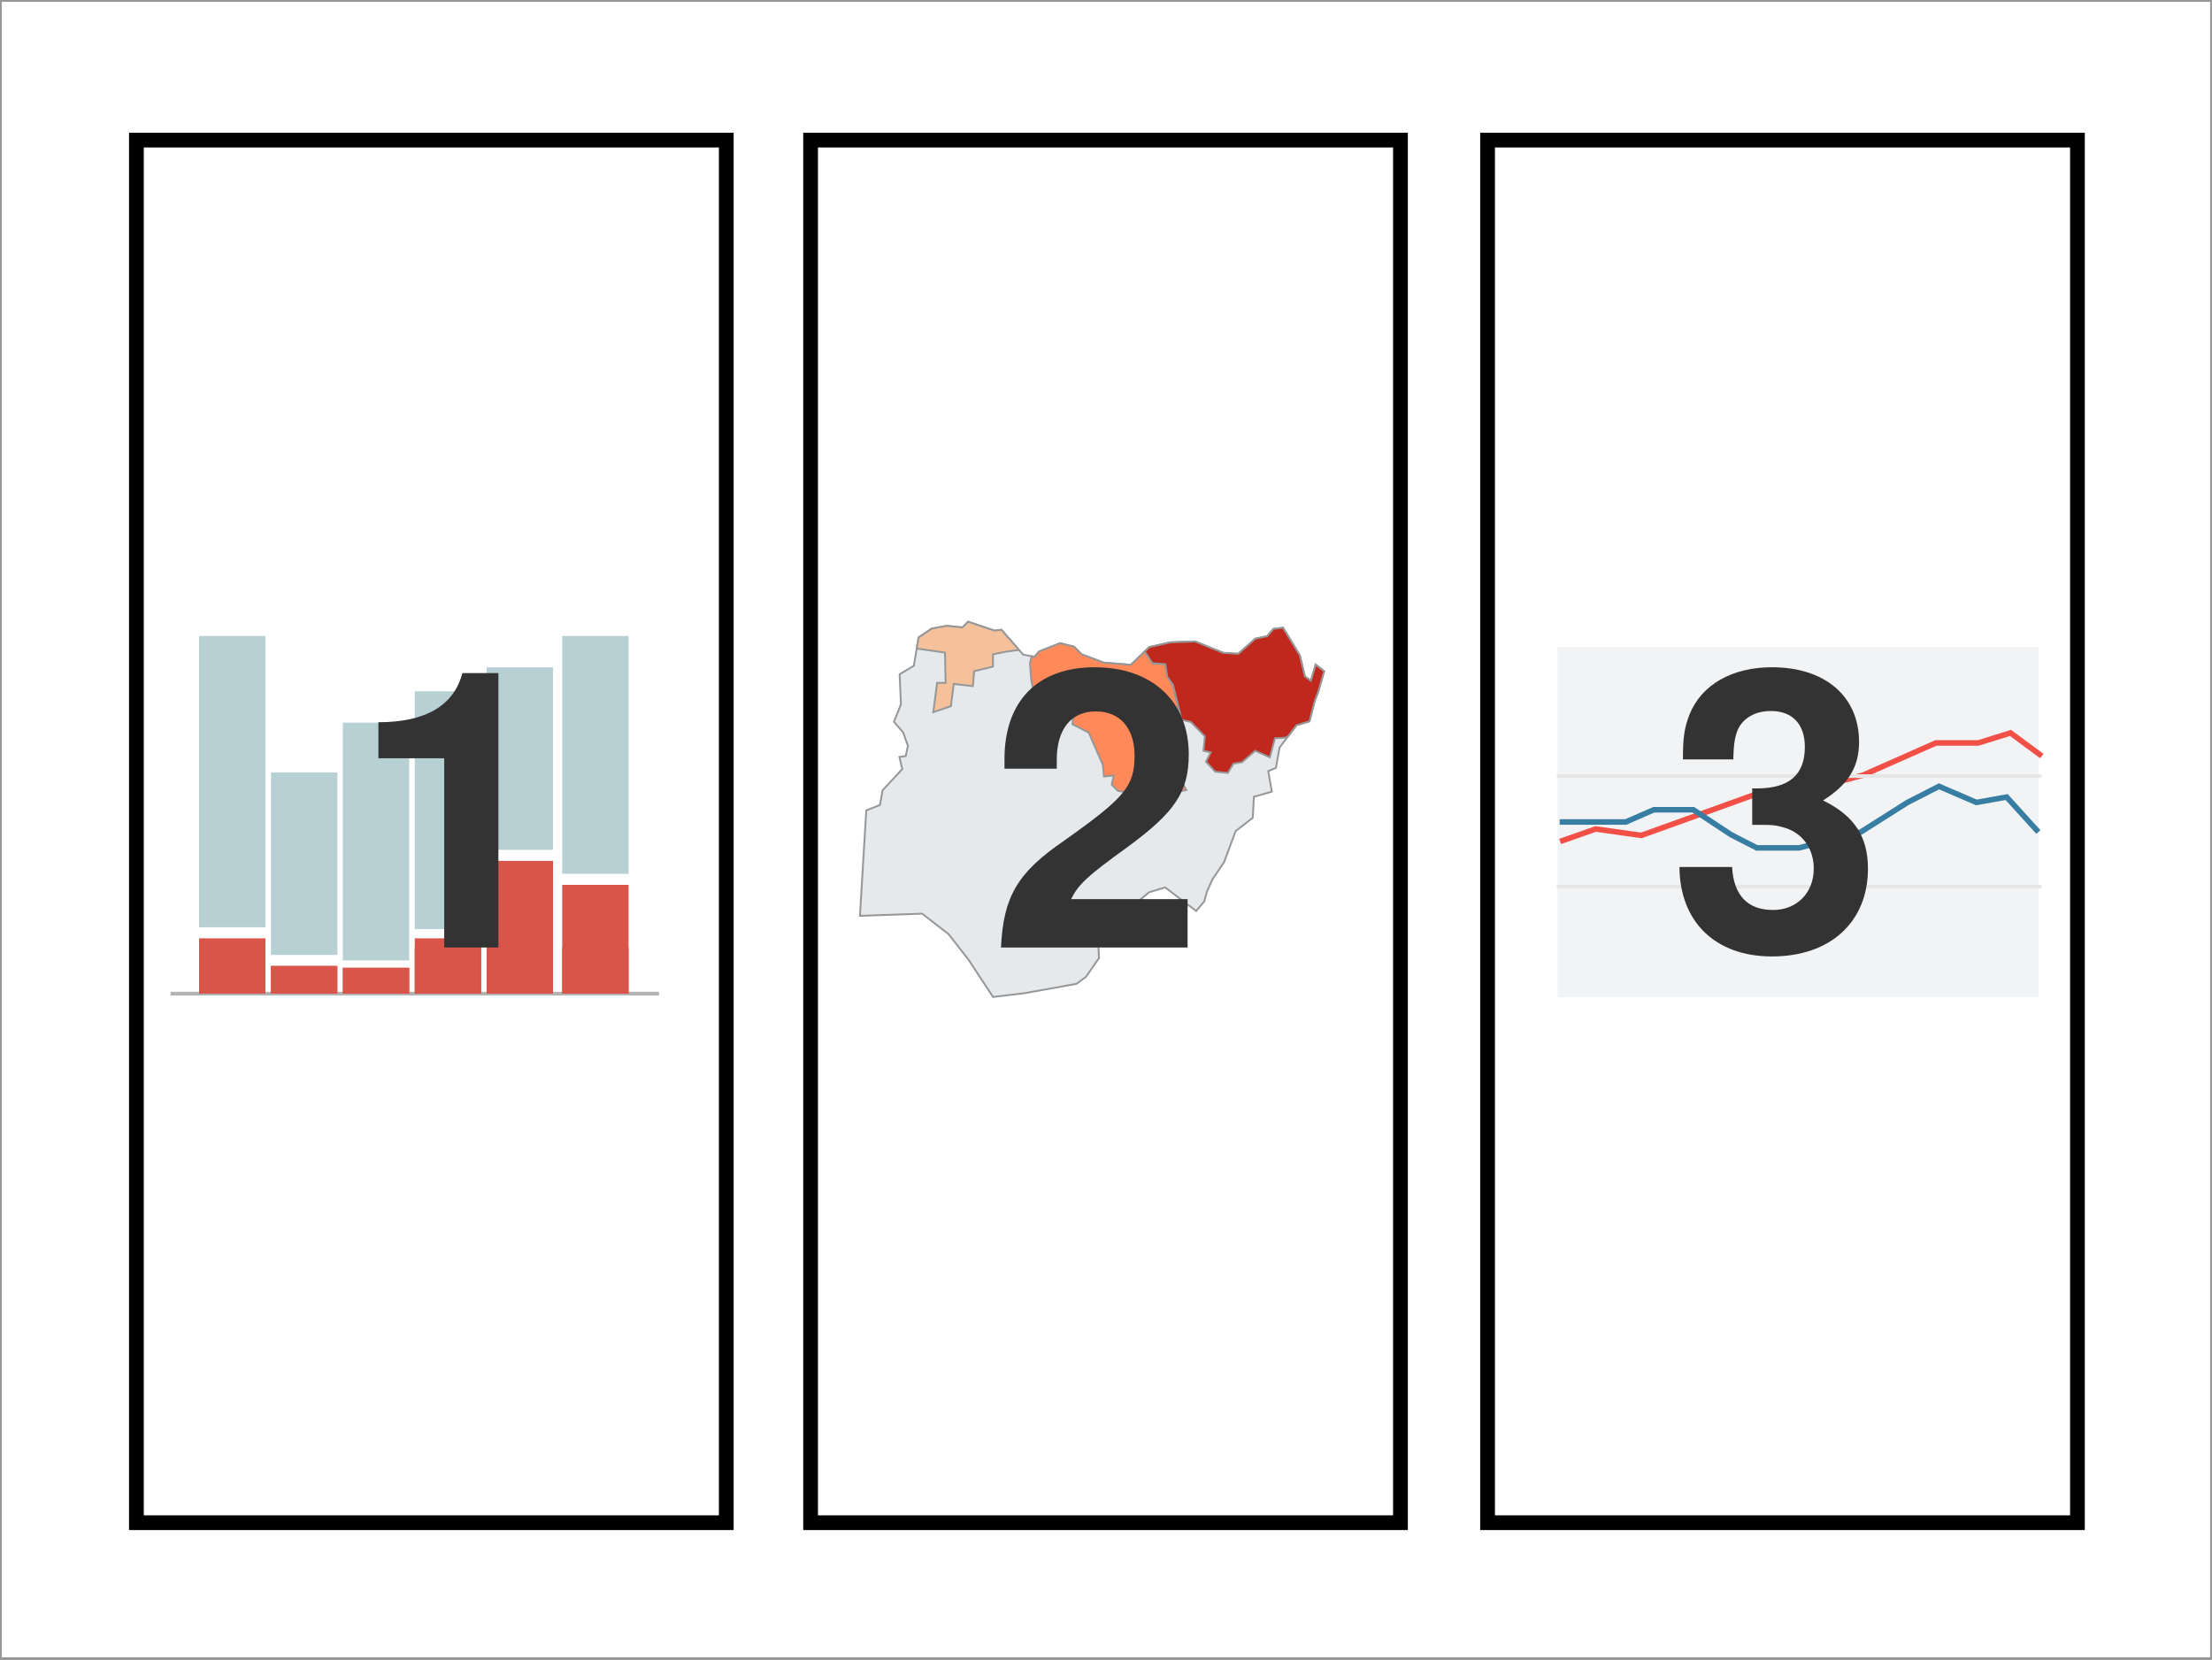
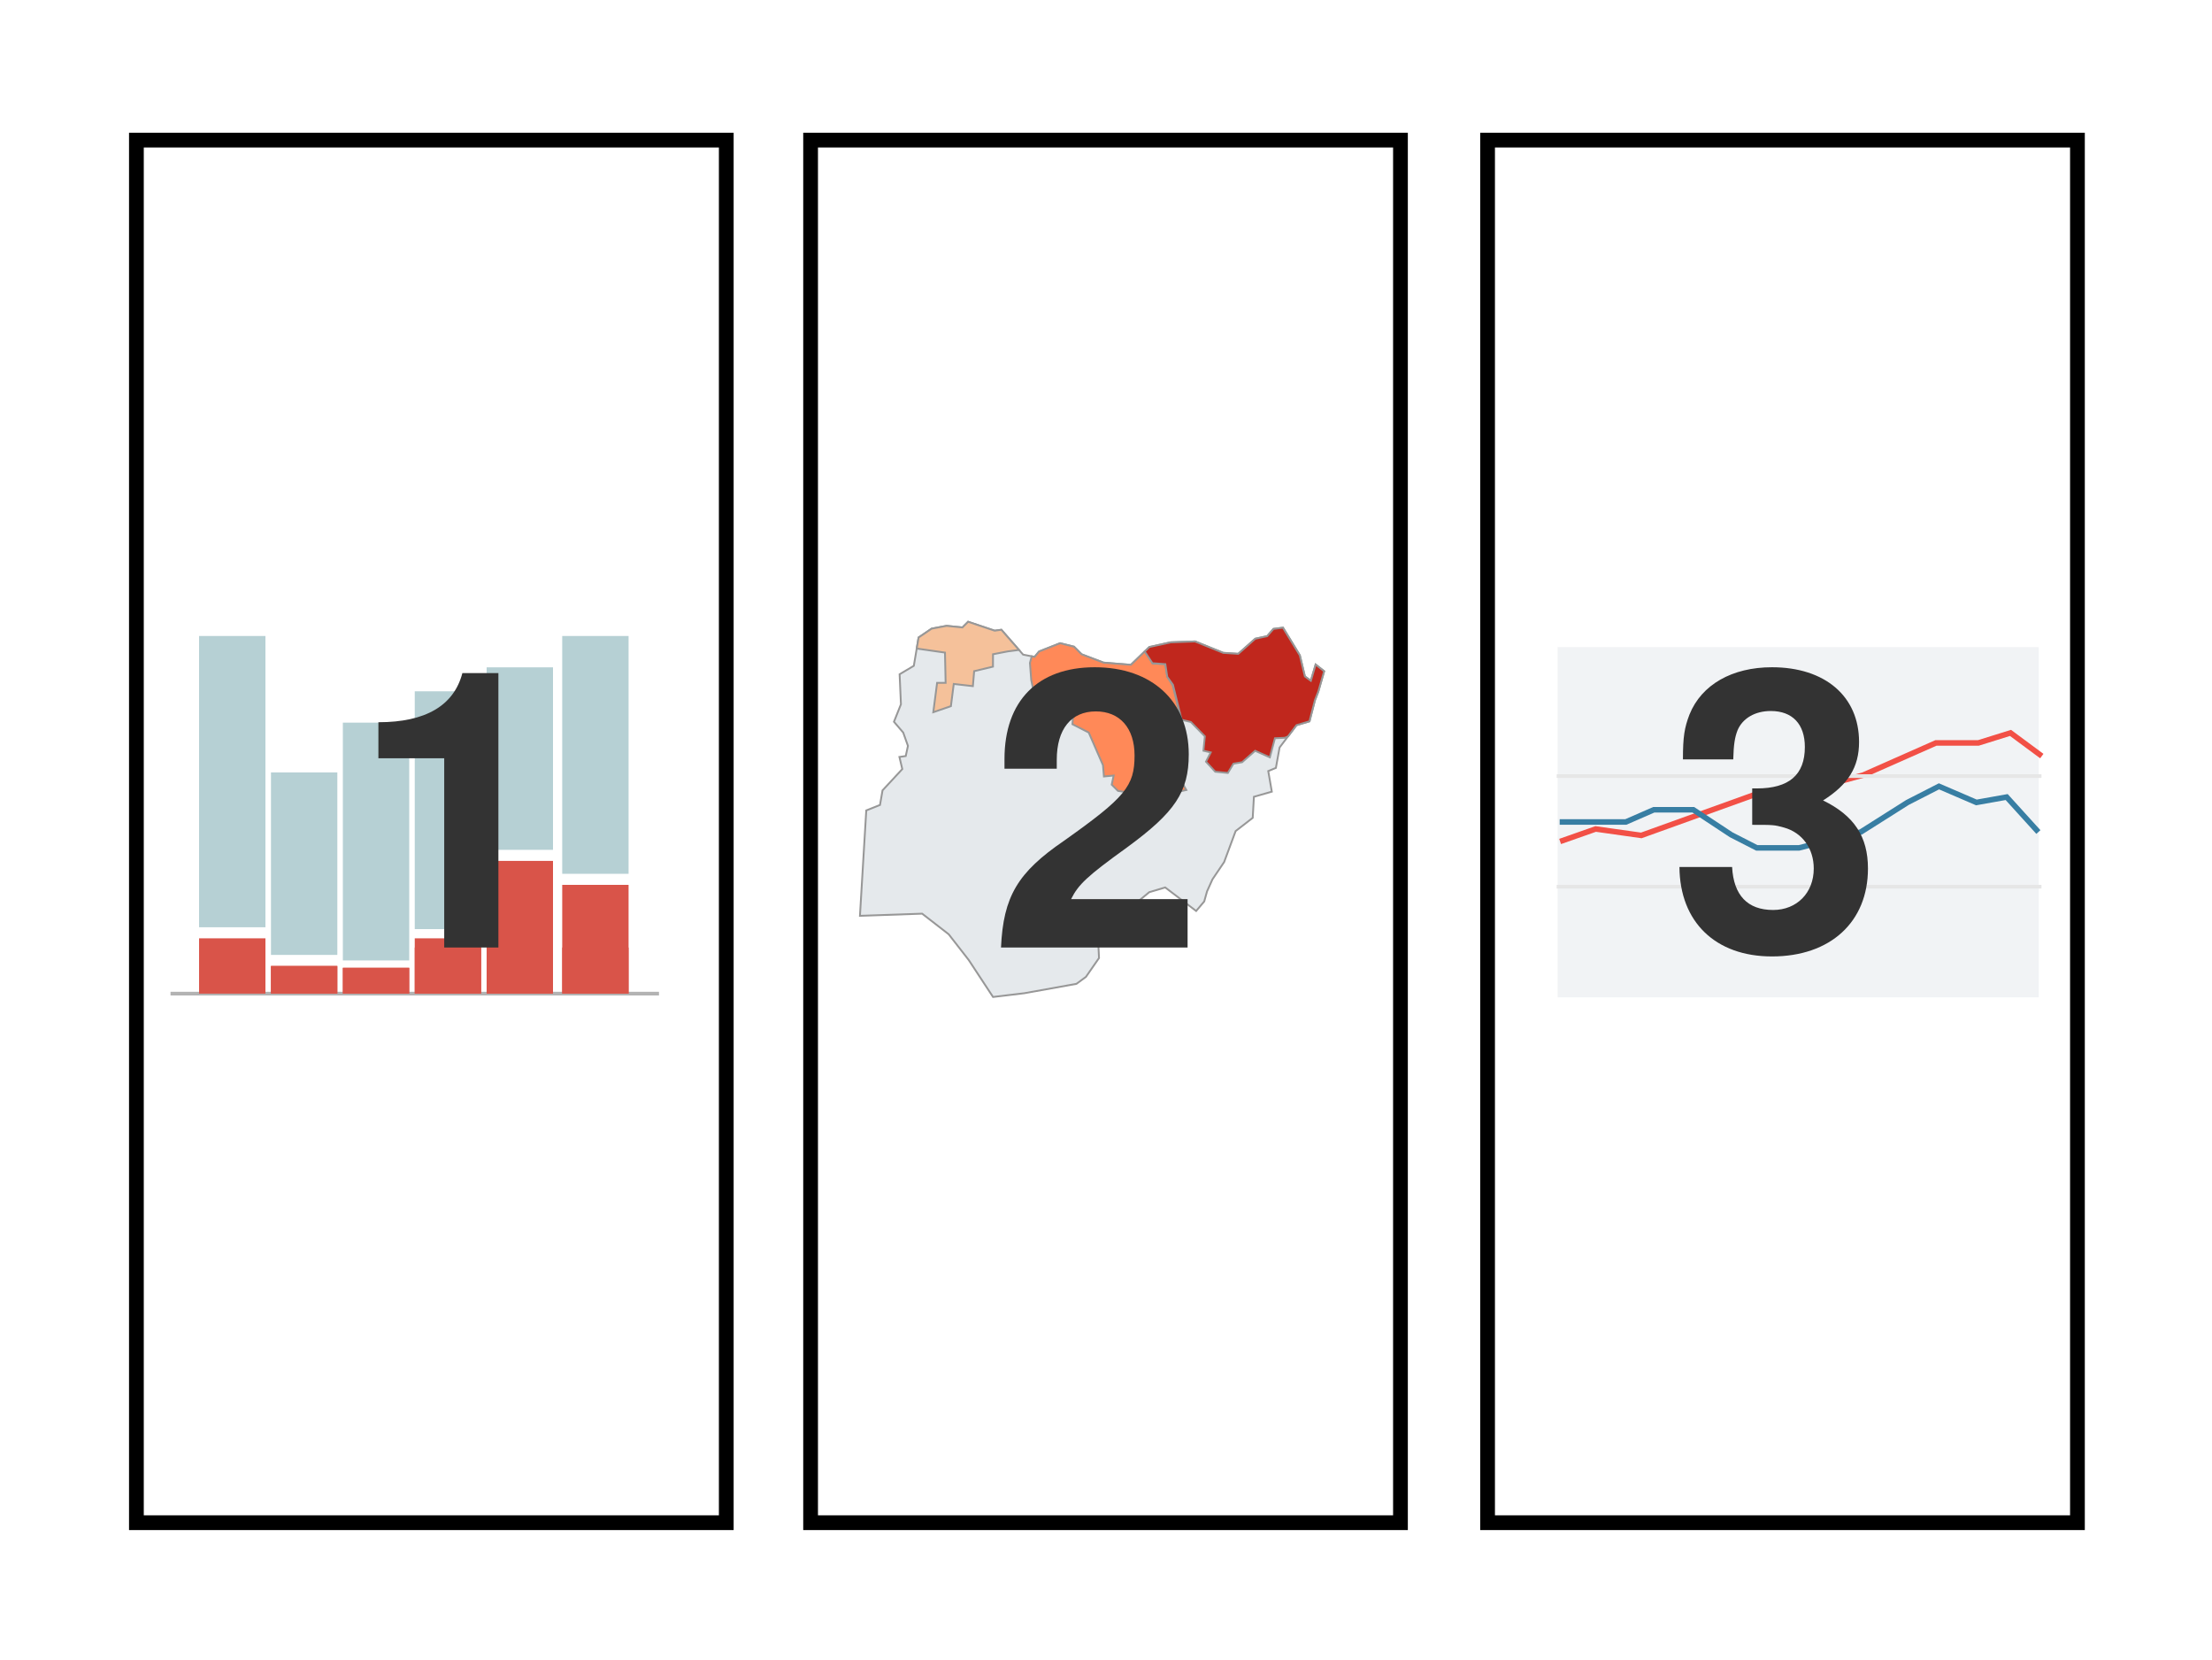
<svg xmlns="http://www.w3.org/2000/svg" viewBox="0 0 1200 900" version="1.1">
  <defs />
  <g id="Page-1" stroke="none" stroke-width="1" fill="none" fill-rule="evenodd">
    <g id="3GO">
      <g id="3">
-         <rect id="Rectangle-1" stroke="#979797" stroke-width="2" x="0" y="0" width="1200" height="900" />
        <rect id="Rectangle-1" stroke="#000000" stroke-width="8" x="74" y="76" width="320" height="750" />
        <rect id="Rectangle-1" stroke="#000000" stroke-width="8" x="439.744" y="76" width="320" height="750" />
        <rect id="Rectangle-1" stroke="#000000" stroke-width="8" x="807" y="76" width="320" height="750" />
      </g>
      <g id="C1" transform="translate(93, 345)">
        <path d="M0.5,194 L263.5,194" id="Line" stroke="#B3B3B3" stroke-width="2" stroke-linecap="square" />
        <rect id="Rectangle-19" fill="#D95449" x="15" y="164" width="36" height="30" />
        <rect id="Rectangle-19" fill="#D95449" x="54" y="179" width="36" height="15" />
        <rect id="Rectangle-19" fill="#D95449" x="93" y="180" width="36" height="14" />
        <rect id="Rectangle-19" fill="#D95449" x="132" y="169" width="36" height="25" />
        <rect id="Rectangle-19" fill="#D95449" x="171" y="169" width="36" height="25" />
        <rect id="Rectangle-19" fill="#D95449" x="212" y="169" width="36" height="25" />
        <rect id="Rectangle-19" fill="#D95449" x="54" y="179" width="36" height="15" />
        <rect id="Rectangle-19" fill="#D95449" x="93" y="180" width="36" height="14" />
        <rect id="Rectangle-19" fill="#D95449" x="132" y="164" width="36" height="30" />
        <rect id="Rectangle-19" fill="#D95449" x="171" y="122" width="36" height="72" />
        <rect id="Rectangle-19" fill="#D95449" x="212" y="135" width="36" height="59" />
        <rect id="Rectangle-19" fill="#B6D0D4" x="15" y="0" width="36" height="158" />
        <rect id="Rectangle-19" fill="#B6D0D4" x="54" y="74" width="36" height="99" />
        <rect id="Rectangle-19" fill="#B6D0D4" x="93" y="47" width="36" height="129" />
        <rect id="Rectangle-19" fill="#B6D0D4" x="132" y="30" width="36" height="129" />
        <rect id="Rectangle-19" fill="#B6D0D4" x="171" y="17" width="36" height="99" />
        <rect id="Rectangle-19" fill="#B6D0D4" x="212" y="0" width="36" height="129" />
      </g>
      <g id="C2" transform="translate(466, 337)" stroke="#979797">
        <path d="M31.375,14.503 L32.334,8.814 L39.412,4.014 L47.535,2.492 L56.113,3.361 L59.197,0.277 L73.594,5.119 L77.24,4.619 L89.031,18.104 L95.262,19.32 L97.695,16.408 L109.115,11.914 L116.652,13.803 L120.779,17.93 L132.639,22.445 L147.512,23.641 L157.502,13.977 L169.055,11.436 L182.324,10.957 L197.615,17.146 L205.756,17.666 L214.984,9.482 L221.41,8.092 L224.842,4.16 L230.01,3.488 L239.152,18.494 L241.891,29.914 L245.127,32.305 L247.732,23.488 L252.338,27.115 L249.189,38.105 L247.322,42.904 L244.391,54.283 L237.354,56.369 L228.168,68.484 L226.168,79.559 L222.021,81.275 L223.953,92.438 L214.246,95.217 L213.594,106.639 L204.32,113.828 L198.088,130.635 L191.768,139.973 L188.814,146.531 L187.293,151.982 L182.908,157.172 L166.123,144.404 L157.461,146.967 L139.264,162.016 L129.711,172.463 L130.211,182.689 L123.111,192.916 L117.963,196.695 L89.715,201.775 L72.713,203.816 L59.535,183.773 L48.654,169.789 L34.26,158.625 L0.516,159.799 L2.6,124.971 L3.947,102.629 L11.395,99.654 L12.764,91.748 L23.49,80.195 L21.928,73.617 L25.359,73.117 L26.553,67.6 L23.99,60.389 L18.975,54.525 L22.754,45.037 L22.037,28.752 L29.744,24.172 L31.375,14.503 Z" id="Path-949" fill="#E5E9EC" />
        <path d="M86.814,15.568 L77.24,4.619 L73.594,5.119 L59.197,0.277 L56.113,3.361 L47.535,2.492 L39.412,4.014 L32.334,8.814 L31.375,14.503 L31.324,14.805 L46.65,17.008 L46.996,33.426 L42.371,33.426 L40.307,49.342 L49.861,46.062 L51.402,34.01 L61.781,35.203 L62.477,27.082 L72.682,24.629 L72.703,17.898 L80.693,16.355 L86.814,15.568 Z" id="Path-949" fill="#F5C19A" />
        <path d="M93.71,19.017 L95.262,19.32 L97.695,16.408 L109.115,11.914 L116.652,13.803 L120.779,17.93 L132.639,22.445 L147.512,23.641 L155.032,16.366 L157.979,19.597 L159.261,22.963 L166.198,23.224 L167.23,29.966 L170.183,34.809 L174.817,53.515 L159.554,65.652 L168.054,80.384 L173.786,84.879 L177.575,91.545 L166.74,93.869 L151.042,85.803 L151.053,90.298 L148.479,93.306 L140.479,92.014 L137.103,88.647 L138.155,83.697 L132.878,84.208 L132.357,78.053 L124.639,60.378 L115.801,55.862 L116.062,52.246 L113.554,51.638 L105.563,55.97 L103.338,54.156 L99.992,56.491 L96.224,56.067 L95.335,59.649 L92.729,56.457 L89.495,52.288 L90.231,44.774 L93.348,45.035 L96.734,42.256 L94.911,38.89 L93.435,31.866 L92.739,22.605 L93.71,19.017 Z" id="Path-949" fill="#FF8958" />
        <path d="M155.011,16.386 L157.502,13.977 L169.055,11.436 L182.324,10.957 L197.615,17.146 L205.756,17.666 L214.984,9.482 L221.41,8.092 L224.842,4.16 L230.01,3.488 L239.152,18.494 L241.891,29.914 L245.127,32.305 L247.732,23.488 L252.338,27.115 L249.189,38.105 L247.322,42.904 L244.391,54.283 L237.354,56.369 L232.743,62.45 L231.09,63.202 L225.66,63.463 L222.881,73.821 L214.912,70.271 L207.844,76.471 L203.144,77.264 L200.104,82.301 L193.254,81.616 L188.237,76.177 L190.822,71.16 L186.848,70.227 L187.63,62.431 L180.029,54.646 L175.003,53.441 L170.323,34.464 L167.229,30.164 L166.187,23.279 L159.184,22.769 L155.188,16.711 L155.011,16.386 Z" id="Path-949" fill="#C0271D" />
      </g>
      <g id="C3" transform="translate(845, 331)">
        <rect id="Rectangle-36" fill-opacity="0.5" fill="#E5E9EC" x="0" y="20" width="261" height="190" />
        <path d="M1.361,125.459 L20.641,118.684 L45.395,122.18 L110.527,98.73 L131.325,98.73 L165.836,89.428 L205.238,72.002 L228.275,72.002 L245.691,66.57 L262.672,79.139" id="Path-957" stroke="#F25046" stroke-width="3" />
        <path d="M1.121,114.885 L16.732,114.885 L37.014,114.885 L52.15,108.275 L73.625,108.275 L94.162,121.832 L108.053,128.939 L130.967,128.939 L164.445,120.338 L189.809,104.289 L206.885,95.549 L227.186,104.289 L243.604,101.365 L260.812,120.338" id="Path-958" stroke="#387EA3" stroke-width="3" />
        <path d="M0.5,150 L261.5,150" id="Line" stroke="#E6E6E6" stroke-width="2" stroke-linecap="square" />
        <path d="M0.5,90 L261.5,90" id="Line" stroke="#E6E6E6" stroke-width="2" stroke-linecap="square" />
      </g>
      <g id="1-+-2-+-3" transform="translate(191, 306)" font-weight="bold" font-family="'Helvetica Neue', Helvetica, Roboto, Arial, sans-serif" line-spacing="240" font-size="210" fill="#333333">
        <text id="1">
          <tspan x="0" y="208">1</tspan>
        </text>
        <text id="2">
          <tspan x="345.744" y="208">2</tspan>
        </text>
        <text id="3">
          <tspan x="714" y="208">3</tspan>
        </text>
      </g>
    </g>
  </g>
</svg>
